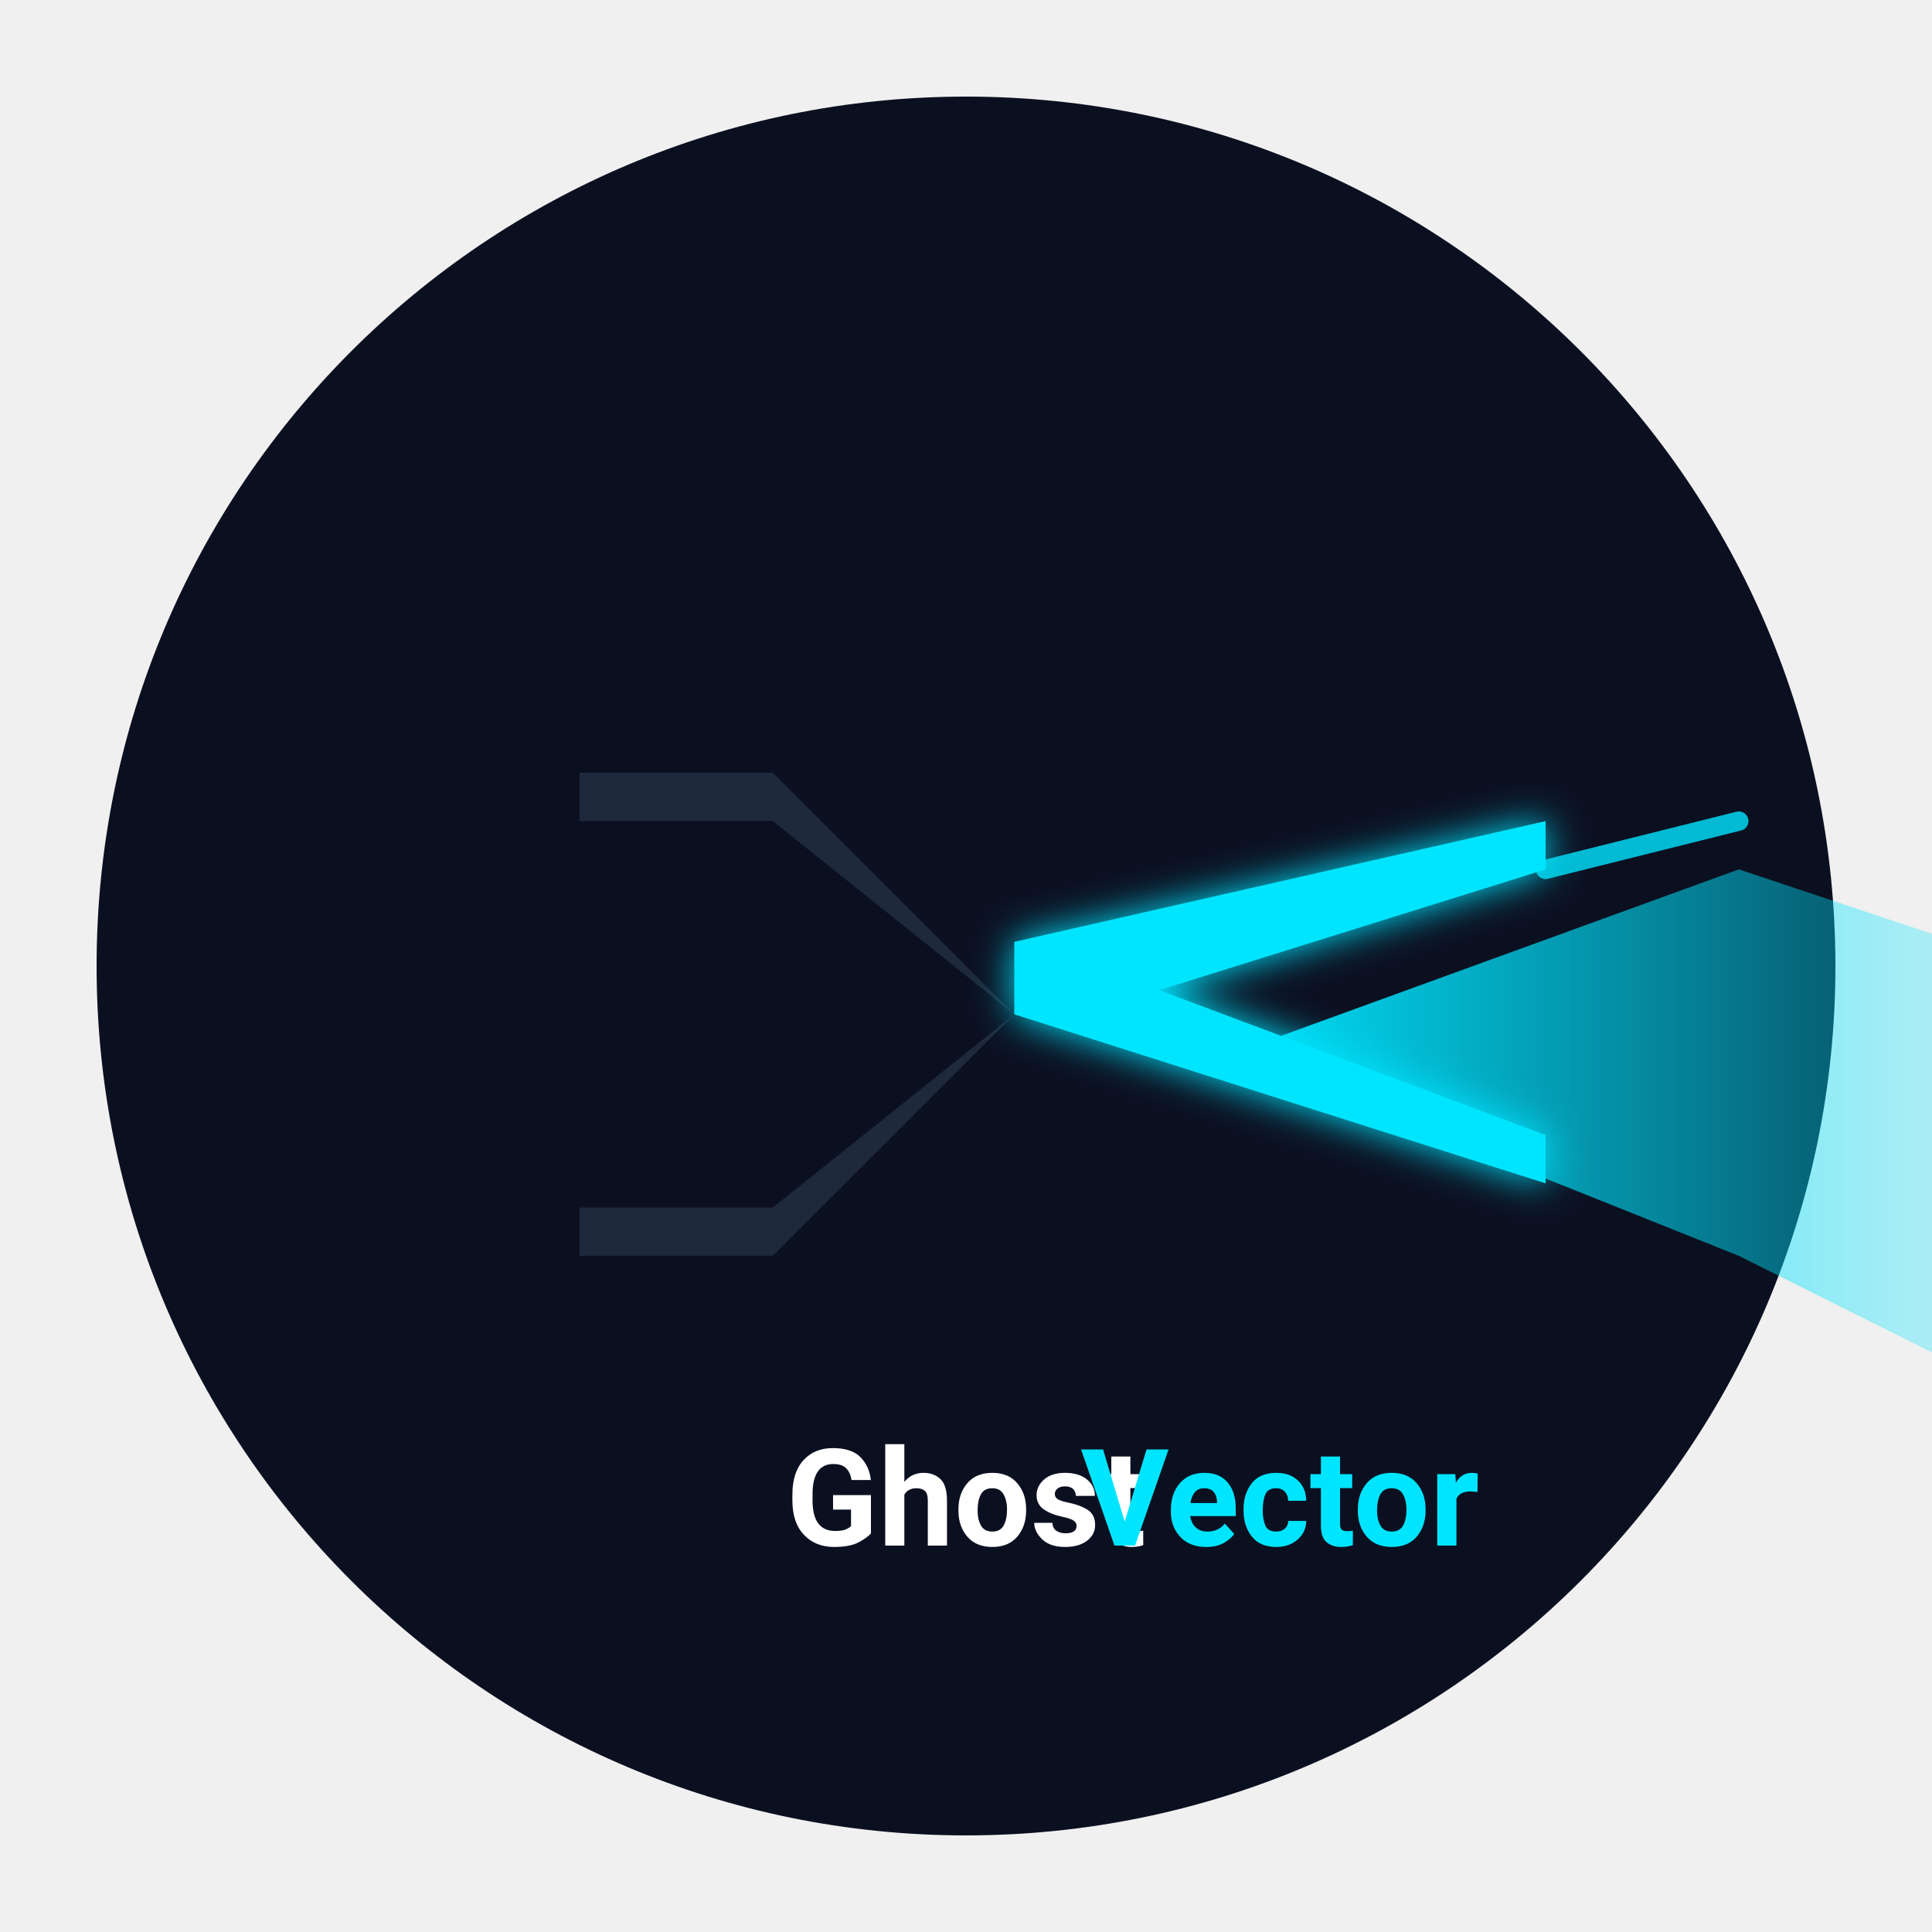
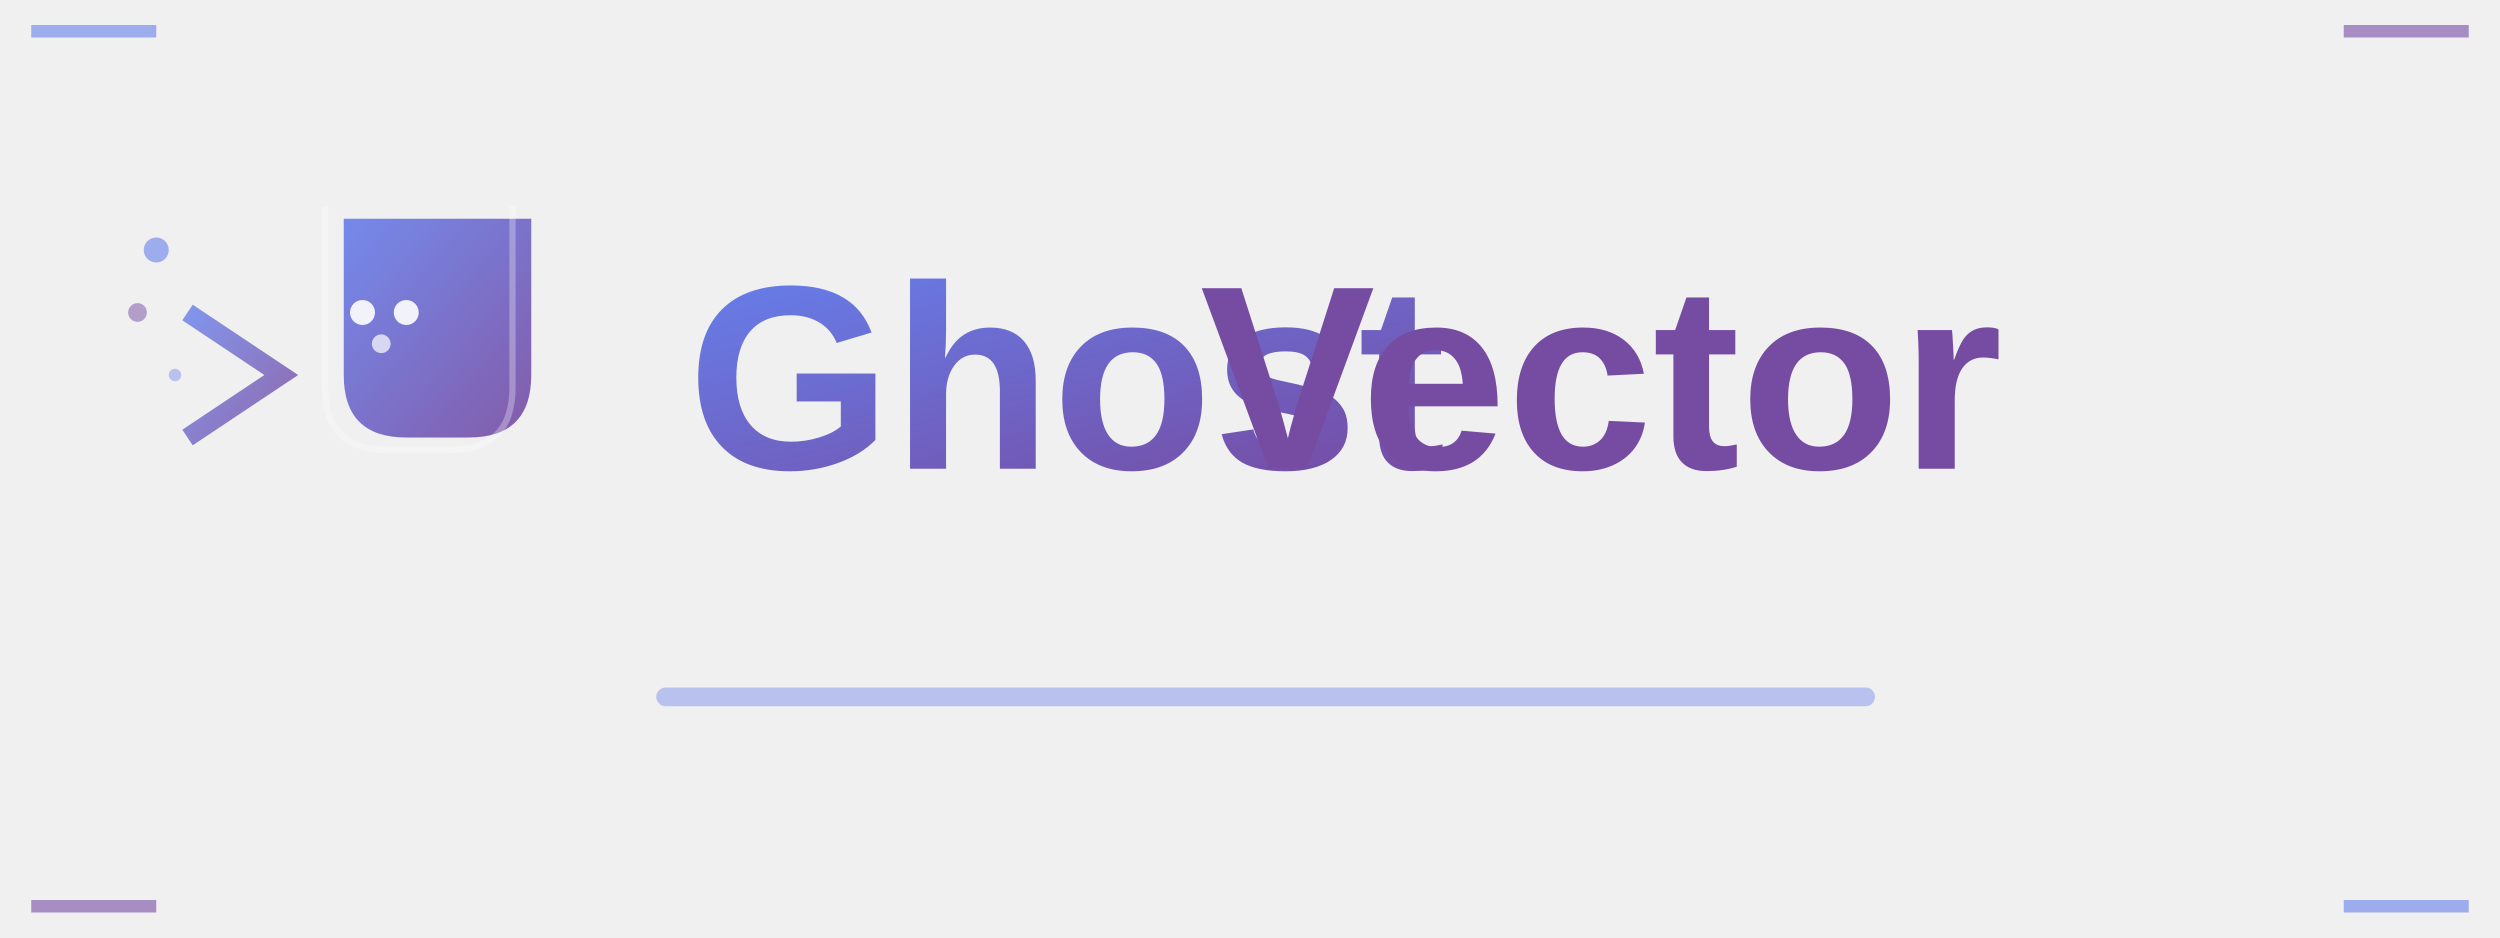
- <svg xmlns="http://www.w3.org/2000/svg" width="400" height="400" viewBox="0 0 400 400" role="img" aria-labelledby="ghostVectorTitle ghostVectorDesc">
+ <svg xmlns="http://www.w3.org/2000/svg" viewBox="0 0 400 150">
  <defs>
-     <linearGradient id="ghostGradient" x1="0%" y1="0%" x2="100%" y2="0%">
-       <stop offset="0%" style="stop-color:#00E5FF;stop-opacity:1" />
-       <stop offset="100%" style="stop-color:#00E5FF;stop-opacity:0" />
+     <linearGradient id="ghostGradient" x1="0%" y1="0%" x2="100%" y2="100%">
+       <stop offset="0%" style="stop-color:#667eea;stop-opacity:1" />
+       <stop offset="100%" style="stop-color:#764ba2;stop-opacity:1" />
    </linearGradient>
    <filter id="glow" x="-20%" y="-20%" width="140%" height="140%">
-       <feGaussianBlur stdDeviation="4" result="blur" />
+       <feGaussianBlur stdDeviation="2" result="blur" />
      <feComposite in="SourceGraphic" in2="blur" operator="over" />
    </filter>
  </defs>
-   <g transform="translate(200, 200)">
-     <circle r="180" fill="#0B1021" />
-     <path d="M 50,0 L 160,-40 L 220,-20 L 260,10 L 260,30 L 200,60 L 160,40 L 110,20 Z" fill="url(#ghostGradient)" transform="translate(0, 20)" />
-     <path d="M -80,-50 L -40,-50 L 10,0 L -40,50 L -80,50 L -80,40 L -40,40 L 10,0 L -40,-40 L -80,-40 Z" fill="#1E293B" transform="translate(0, 10)" />
-     <path d="M 10,-5 L 120,-30 L 120,-20 L 40,5 L 120,35 L 120,45 L 10,10 Z" fill="#00E5FF" filter="url(#glow)" />
-     <line x1="120" y1="-20" x2="160" y2="-30" stroke="#00E5FF" stroke-width="4" stroke-linecap="round" opacity="0.8" />
-   </g>
-   <g transform="translate(200, 320)" text-anchor="middle" font-family="Segoe UI, Roboto, Helvetica, Arial, sans-serif" font-weight="bold" font-size="28">
-     <text fill="#FFFFFF">Ghost</text>
-     <text x="65" y="0" fill="#00E5FF">Vector</text>
+   <g id="GhostVector-Logo" transform="translate(0, 0)">
+     <g id="GhostVector-Icon" transform="translate(10, 25)">
+       <path id="Ghost-Shape" d="M 45 10 L 45 35 Q 45 45 55 45 L 65 45 Q 75 45 75 35 L 75 10 Z" fill="url(#ghostGradient)" opacity="0.9" />
+       <path id="Vector-Arrow" d="M 20 25 L 35 35 L 20 45" fill="none" stroke="url(#ghostGradient)" stroke-width="3" opacity="0.8" />
+       <circle id="Particle-1" cx="15" cy="15" r="2" fill="#667eea" opacity="0.6" />
+       <circle id="Particle-2" cx="12" cy="25" r="1.5" fill="#764ba2" opacity="0.5" />
+       <circle id="Particle-3" cx="18" cy="35" r="1" fill="#667eea" opacity="0.4" />
+       <circle id="Eye-Left" cx="48" cy="25" r="2" fill="white" opacity="0.9" />
+       <circle id="Eye-Right" cx="55" cy="25" r="2" fill="white" opacity="0.9" />
+       <circle id="Eye-Bottom" cx="51" cy="30" r="1.5" fill="white" opacity="0.7" />
+       <path id="Vector-Outline" d="M 42 8 L 42 37 Q 42 47 52 47 L 62 47 Q 72 47 72 37 L 72 8" fill="none" stroke="white" stroke-width="1" opacity="0.3" />
+     </g>
+     <g id="GhostVector-Text" transform="translate(110, 75)">
+       <text id="Ghost-Text" x="0" y="0" font-family="Arial, sans-serif" font-weight="bold" font-size="42" fill="url(#ghostGradient)">Ghost</text>
+       <text id="Vector-Text" x="82" y="0" font-family="Arial, sans-serif" font-weight="bold" font-size="42" fill="#764ba2">Vector</text>
+       <rect id="Underline" x="-5" y="35" width="195" height="3" rx="1.5" fill="#667eea" opacity="0.4" />
+     </g>
+     <g id="Decorative-Accents">
+       <line x1="5" y1="5" x2="25" y2="5" stroke="#667eea" stroke-width="2" opacity="0.6" />
+       <line x1="375" y1="5" x2="395" y2="5" stroke="#764ba2" stroke-width="2" opacity="0.6" />
+       <line x1="5" y1="145" x2="25" y2="145" stroke="#764ba2" stroke-width="2" opacity="0.6" />
+       <line x1="375" y1="145" x2="395" y2="145" stroke="#667eea" stroke-width="2" opacity="0.6" />
+     </g>
  </g>
</svg>
